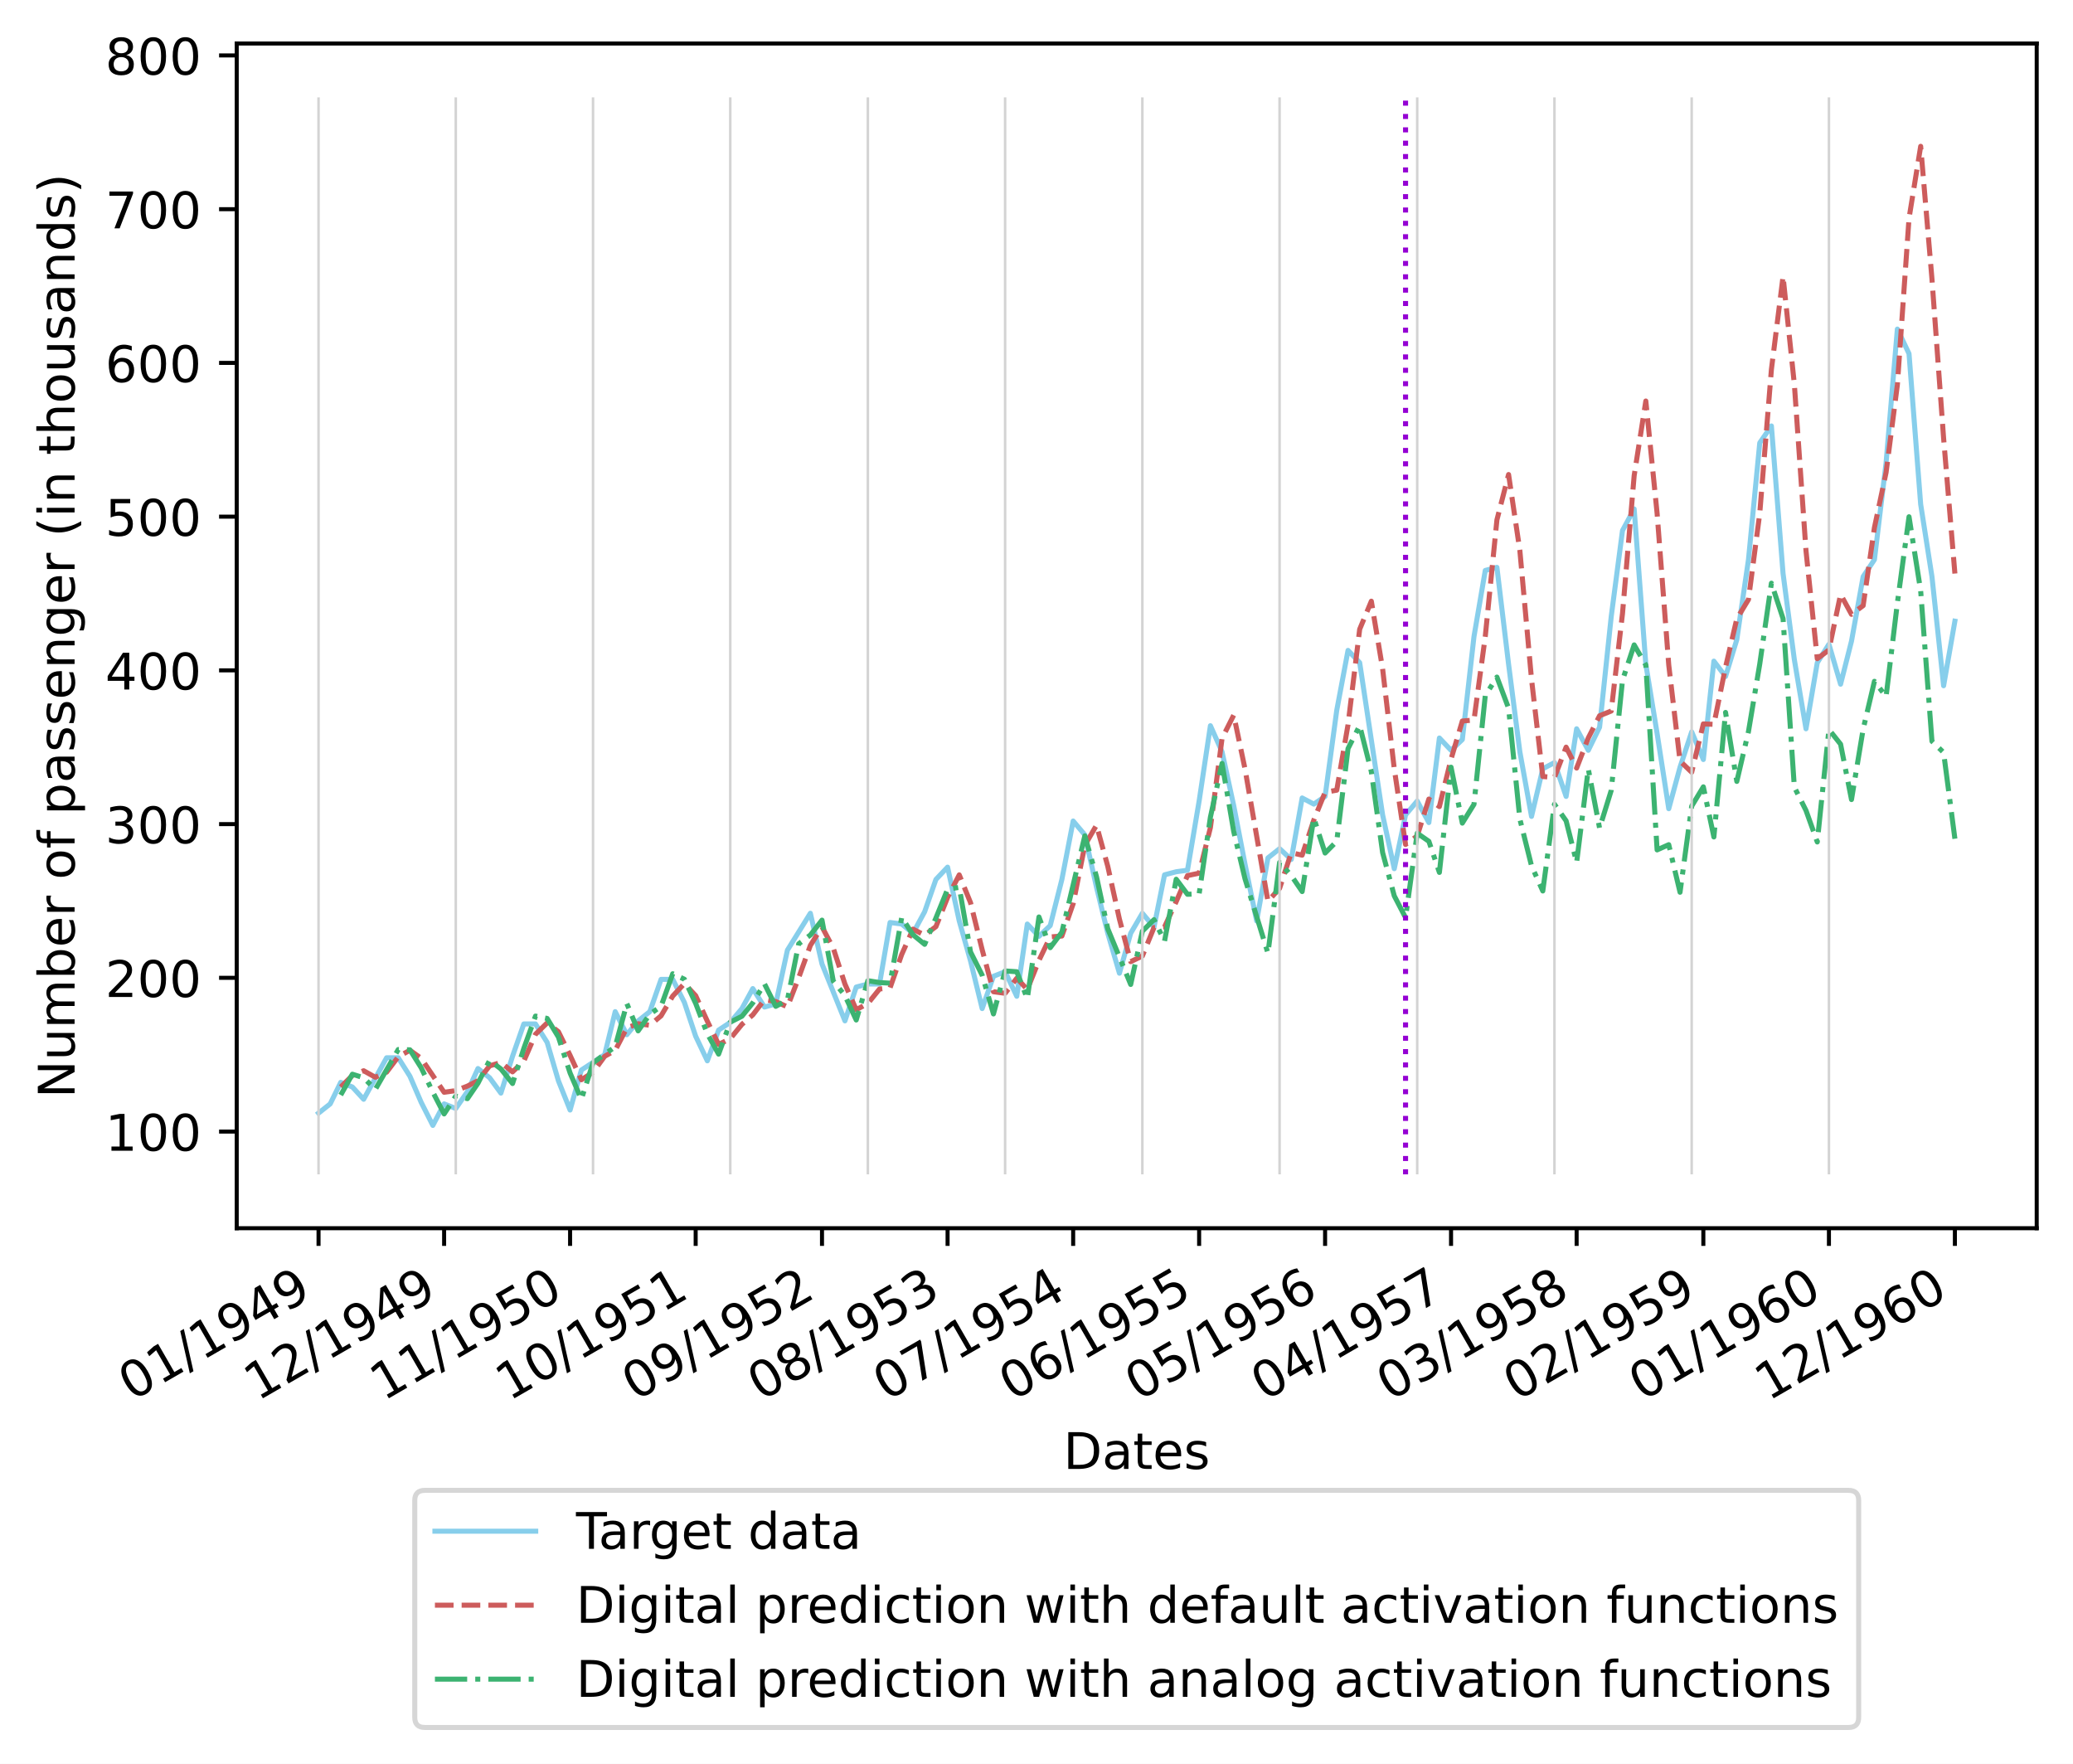
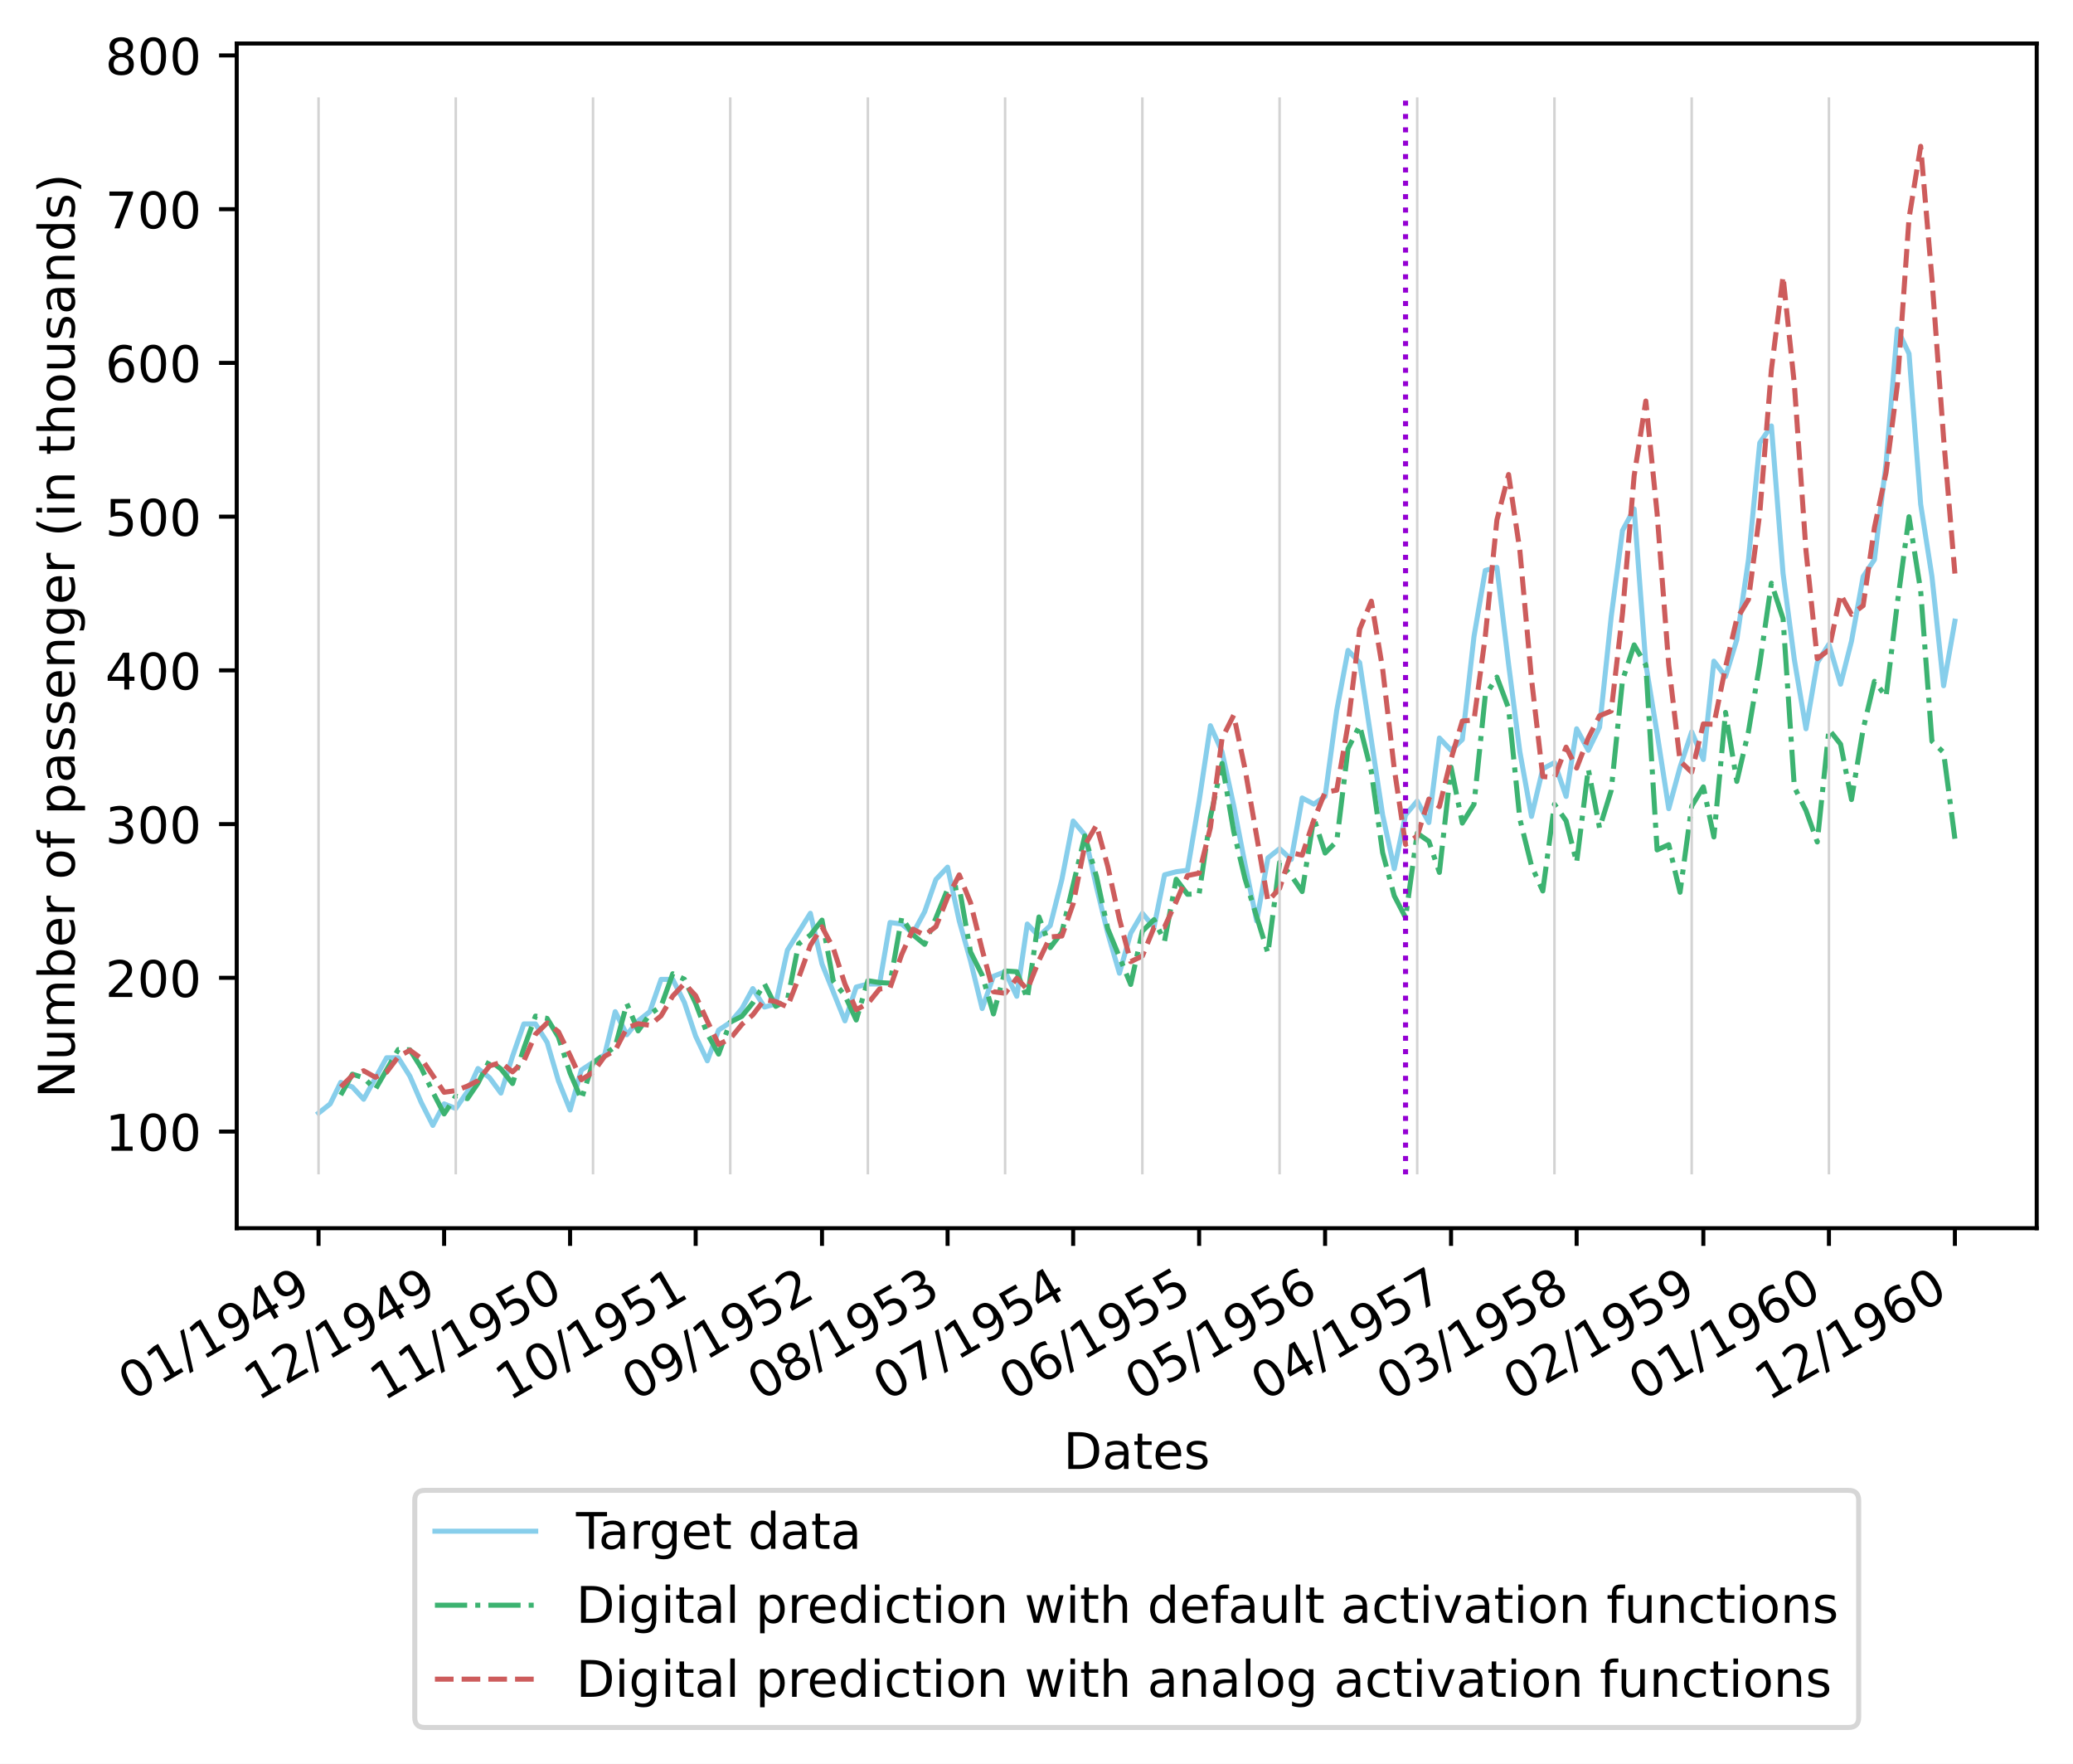
<svg xmlns="http://www.w3.org/2000/svg" xmlns:xlink="http://www.w3.org/1999/xlink" width="411.286pt" height="349.875pt" viewBox="0 0 411.286 349.875" version="1.1">
  <defs>
    <style type="text/css">*{stroke-linejoin: round; stroke-linecap: butt}</style>
  </defs>
  <g id="figure_1">
    <g id="patch_1">
      <path d="M 0 349.875  L 411.286 349.875  L 411.286 0  L 0 0  z " style="fill: #ffffff" />
    </g>
    <g id="axes_1">
      <g id="patch_2">
        <path d="M 46.966 243.639  L 404.086 243.639  L 404.086 8.631  L 46.966 8.631  z " style="fill: #ffffff" />
      </g>
      <g id="matplotlib.axis_1">
        <g id="xtick_1">
          <g id="line2d_1">
            <defs>
-               <path id="mff6059a27f" d="M 0 0  L 0 3.5  " style="stroke: #000000; stroke-width: 0.8" />
+               <path id="m245d489f24" d="M 0 0  L 0 3.5  " style="stroke: #000000; stroke-width: 0.8" />
            </defs>
            <g>
-               <use xlink:href="#mff6059a27f" x="63.198" y="243.639" style="stroke: #000000; stroke-width: 0.8" />
+               <use xlink:href="#m245d489f24" x="63.198" y="243.639" style="stroke: #000000; stroke-width: 0.8" />
            </g>
          </g>
          <g id="text_1">
            <text style="font: 10px 'DejaVu Sans', 'Bitstream Vera Sans', 'Computer Modern Sans Serif', 'Lucida Grande', 'Verdana', 'Geneva', 'Lucid', 'Arial', 'Helvetica', 'Avant Garde', sans-serif" transform="translate(26.18057 277.9912) rotate(-30)">01/1949</text>
          </g>
        </g>
        <g id="xtick_2">
          <g id="line2d_2">
            <g>
-               <use xlink:href="#mff6059a27f" x="88.114" y="243.639" style="stroke: #000000; stroke-width: 0.8" />
+               <use xlink:href="#m245d489f24" x="88.114" y="243.639" style="stroke: #000000; stroke-width: 0.8" />
            </g>
          </g>
          <g id="text_2">
            <text style="font: 10px 'DejaVu Sans', 'Bitstream Vera Sans', 'Computer Modern Sans Serif', 'Lucida Grande', 'Verdana', 'Geneva', 'Lucid', 'Arial', 'Helvetica', 'Avant Garde', sans-serif" transform="translate(51.09661 277.9912) rotate(-30)">12/1949</text>
          </g>
        </g>
        <g id="xtick_3">
          <g id="line2d_3">
            <g>
-               <use xlink:href="#mff6059a27f" x="113.105" y="243.639" style="stroke: #000000; stroke-width: 0.8" />
+               <use xlink:href="#m245d489f24" x="113.105" y="243.639" style="stroke: #000000; stroke-width: 0.8" />
            </g>
          </g>
          <g id="text_3">
            <text style="font: 10px 'DejaVu Sans', 'Bitstream Vera Sans', 'Computer Modern Sans Serif', 'Lucida Grande', 'Verdana', 'Geneva', 'Lucid', 'Arial', 'Helvetica', 'Avant Garde', sans-serif" transform="translate(76.08725 277.9912) rotate(-30)">11/1950</text>
          </g>
        </g>
        <g id="xtick_4">
          <g id="line2d_4">
            <g>
-               <use xlink:href="#mff6059a27f" x="138.021" y="243.639" style="stroke: #000000; stroke-width: 0.8" />
+               <use xlink:href="#m245d489f24" x="138.021" y="243.639" style="stroke: #000000; stroke-width: 0.8" />
            </g>
          </g>
          <g id="text_4">
            <text style="font: 10px 'DejaVu Sans', 'Bitstream Vera Sans', 'Computer Modern Sans Serif', 'Lucida Grande', 'Verdana', 'Geneva', 'Lucid', 'Arial', 'Helvetica', 'Avant Garde', sans-serif" transform="translate(101.0033 277.9912) rotate(-30)">10/1951</text>
          </g>
        </g>
        <g id="xtick_5">
          <g id="line2d_5">
            <g>
-               <use xlink:href="#mff6059a27f" x="163.086" y="243.639" style="stroke: #000000; stroke-width: 0.8" />
+               <use xlink:href="#m245d489f24" x="163.086" y="243.639" style="stroke: #000000; stroke-width: 0.8" />
            </g>
          </g>
          <g id="text_5">
            <text style="font: 10px 'DejaVu Sans', 'Bitstream Vera Sans', 'Computer Modern Sans Serif', 'Lucida Grande', 'Verdana', 'Geneva', 'Lucid', 'Arial', 'Helvetica', 'Avant Garde', sans-serif" transform="translate(126.0685 277.9912) rotate(-30)">09/1952</text>
          </g>
        </g>
        <g id="xtick_6">
          <g id="line2d_6">
            <g>
-               <use xlink:href="#mff6059a27f" x="188.002" y="243.639" style="stroke: #000000; stroke-width: 0.8" />
+               <use xlink:href="#m245d489f24" x="188.002" y="243.639" style="stroke: #000000; stroke-width: 0.8" />
            </g>
          </g>
          <g id="text_6">
            <text style="font: 10px 'DejaVu Sans', 'Bitstream Vera Sans', 'Computer Modern Sans Serif', 'Lucida Grande', 'Verdana', 'Geneva', 'Lucid', 'Arial', 'Helvetica', 'Avant Garde', sans-serif" transform="translate(150.9846 277.9912) rotate(-30)">08/1953</text>
          </g>
        </g>
        <g id="xtick_7">
          <g id="line2d_7">
            <g>
-               <use xlink:href="#mff6059a27f" x="212.918" y="243.639" style="stroke: #000000; stroke-width: 0.8" />
+               <use xlink:href="#m245d489f24" x="212.918" y="243.639" style="stroke: #000000; stroke-width: 0.8" />
            </g>
          </g>
          <g id="text_7">
            <text style="font: 10px 'DejaVu Sans', 'Bitstream Vera Sans', 'Computer Modern Sans Serif', 'Lucida Grande', 'Verdana', 'Geneva', 'Lucid', 'Arial', 'Helvetica', 'Avant Garde', sans-serif" transform="translate(175.9006 277.9912) rotate(-30)">07/1954</text>
          </g>
        </g>
        <g id="xtick_8">
          <g id="line2d_8">
            <g>
-               <use xlink:href="#mff6059a27f" x="237.909" y="243.639" style="stroke: #000000; stroke-width: 0.8" />
+               <use xlink:href="#m245d489f24" x="237.909" y="243.639" style="stroke: #000000; stroke-width: 0.8" />
            </g>
          </g>
          <g id="text_8">
            <text style="font: 10px 'DejaVu Sans', 'Bitstream Vera Sans', 'Computer Modern Sans Serif', 'Lucida Grande', 'Verdana', 'Geneva', 'Lucid', 'Arial', 'Helvetica', 'Avant Garde', sans-serif" transform="translate(200.8913 277.9912) rotate(-30)">06/1955</text>
          </g>
        </g>
        <g id="xtick_9">
          <g id="line2d_9">
            <g>
-               <use xlink:href="#mff6059a27f" x="262.9" y="243.639" style="stroke: #000000; stroke-width: 0.8" />
+               <use xlink:href="#m245d489f24" x="262.9" y="243.639" style="stroke: #000000; stroke-width: 0.8" />
            </g>
          </g>
          <g id="text_9">
            <text style="font: 10px 'DejaVu Sans', 'Bitstream Vera Sans', 'Computer Modern Sans Serif', 'Lucida Grande', 'Verdana', 'Geneva', 'Lucid', 'Arial', 'Helvetica', 'Avant Garde', sans-serif" transform="translate(225.8819 277.9912) rotate(-30)">05/1956</text>
          </g>
        </g>
        <g id="xtick_10">
          <g id="line2d_10">
            <g>
-               <use xlink:href="#mff6059a27f" x="287.89" y="243.639" style="stroke: #000000; stroke-width: 0.8" />
+               <use xlink:href="#m245d489f24" x="287.89" y="243.639" style="stroke: #000000; stroke-width: 0.8" />
            </g>
          </g>
          <g id="text_10">
            <text style="font: 10px 'DejaVu Sans', 'Bitstream Vera Sans', 'Computer Modern Sans Serif', 'Lucida Grande', 'Verdana', 'Geneva', 'Lucid', 'Arial', 'Helvetica', 'Avant Garde', sans-serif" transform="translate(250.8725 277.9912) rotate(-30)">04/1957</text>
          </g>
        </g>
        <g id="xtick_11">
          <g id="line2d_11">
            <g>
-               <use xlink:href="#mff6059a27f" x="312.806" y="243.639" style="stroke: #000000; stroke-width: 0.8" />
+               <use xlink:href="#m245d489f24" x="312.806" y="243.639" style="stroke: #000000; stroke-width: 0.8" />
            </g>
          </g>
          <g id="text_11">
            <text style="font: 10px 'DejaVu Sans', 'Bitstream Vera Sans', 'Computer Modern Sans Serif', 'Lucida Grande', 'Verdana', 'Geneva', 'Lucid', 'Arial', 'Helvetica', 'Avant Garde', sans-serif" transform="translate(275.7886 277.9912) rotate(-30)">03/1958</text>
          </g>
        </g>
        <g id="xtick_12">
          <g id="line2d_12">
            <g>
-               <use xlink:href="#mff6059a27f" x="337.946" y="243.639" style="stroke: #000000; stroke-width: 0.8" />
+               <use xlink:href="#m245d489f24" x="337.946" y="243.639" style="stroke: #000000; stroke-width: 0.8" />
            </g>
          </g>
          <g id="text_12">
            <text style="font: 10px 'DejaVu Sans', 'Bitstream Vera Sans', 'Computer Modern Sans Serif', 'Lucida Grande', 'Verdana', 'Geneva', 'Lucid', 'Arial', 'Helvetica', 'Avant Garde', sans-serif" transform="translate(300.9284 277.9912) rotate(-30)">02/1959</text>
          </g>
        </g>
        <g id="xtick_13">
          <g id="line2d_13">
            <g>
-               <use xlink:href="#mff6059a27f" x="362.862" y="243.639" style="stroke: #000000; stroke-width: 0.8" />
+               <use xlink:href="#m245d489f24" x="362.862" y="243.639" style="stroke: #000000; stroke-width: 0.8" />
            </g>
          </g>
          <g id="text_13">
            <text style="font: 10px 'DejaVu Sans', 'Bitstream Vera Sans', 'Computer Modern Sans Serif', 'Lucida Grande', 'Verdana', 'Geneva', 'Lucid', 'Arial', 'Helvetica', 'Avant Garde', sans-serif" transform="translate(325.8445 277.9912) rotate(-30)">01/1960</text>
          </g>
        </g>
        <g id="xtick_14">
          <g id="line2d_14">
            <g>
-               <use xlink:href="#mff6059a27f" x="387.853" y="243.639" style="stroke: #000000; stroke-width: 0.8" />
+               <use xlink:href="#m245d489f24" x="387.853" y="243.639" style="stroke: #000000; stroke-width: 0.8" />
            </g>
          </g>
          <g id="text_14">
            <text style="font: 10px 'DejaVu Sans', 'Bitstream Vera Sans', 'Computer Modern Sans Serif', 'Lucida Grande', 'Verdana', 'Geneva', 'Lucid', 'Arial', 'Helvetica', 'Avant Garde', sans-serif" transform="translate(350.8351 277.9912) rotate(-30)">12/1960</text>
          </g>
        </g>
        <g id="text_15">
          <text style="font: 10px 'DejaVu Sans', 'Bitstream Vera Sans', 'Computer Modern Sans Serif', 'Lucida Grande', 'Verdana', 'Geneva', 'Lucid', 'Arial', 'Helvetica', 'Avant Garde', sans-serif; text-anchor: middle" x="225.526" y="291.391" transform="rotate(-0 225.5256 291.3907)">Dates</text>
        </g>
      </g>
      <g id="matplotlib.axis_2">
        <g id="ytick_1">
          <g id="line2d_15">
            <defs>
-               <path id="m88e570342a" d="M 0 0  L -3.5 0  " style="stroke: #000000; stroke-width: 0.8" />
+               <path id="m1e2546d1ff" d="M 0 0  L -3.5 0  " style="stroke: #000000; stroke-width: 0.8" />
            </defs>
            <g>
-               <use xlink:href="#m88e570342a" x="46.966" y="224.465" style="stroke: #000000; stroke-width: 0.8" />
+               <use xlink:href="#m1e2546d1ff" x="46.966" y="224.465" style="stroke: #000000; stroke-width: 0.8" />
            </g>
          </g>
          <g id="text_16">
            <text style="font: 10px 'DejaVu Sans', 'Bitstream Vera Sans', 'Computer Modern Sans Serif', 'Lucida Grande', 'Verdana', 'Geneva', 'Lucid', 'Arial', 'Helvetica', 'Avant Garde', sans-serif; text-anchor: end" x="39.966" y="228.265" transform="rotate(-0 39.96563 228.2646)">100</text>
          </g>
        </g>
        <g id="ytick_2">
          <g id="line2d_16">
            <g>
-               <use xlink:href="#m88e570342a" x="46.966" y="193.97" style="stroke: #000000; stroke-width: 0.8" />
+               <use xlink:href="#m1e2546d1ff" x="46.966" y="193.97" style="stroke: #000000; stroke-width: 0.8" />
            </g>
          </g>
          <g id="text_17">
            <text style="font: 10px 'DejaVu Sans', 'Bitstream Vera Sans', 'Computer Modern Sans Serif', 'Lucida Grande', 'Verdana', 'Geneva', 'Lucid', 'Arial', 'Helvetica', 'Avant Garde', sans-serif; text-anchor: end" x="39.966" y="197.769" transform="rotate(-0 39.96563 197.7694)">200</text>
          </g>
        </g>
        <g id="ytick_3">
          <g id="line2d_17">
            <g>
-               <use xlink:href="#m88e570342a" x="46.966" y="163.475" style="stroke: #000000; stroke-width: 0.8" />
+               <use xlink:href="#m1e2546d1ff" x="46.966" y="163.475" style="stroke: #000000; stroke-width: 0.8" />
            </g>
          </g>
          <g id="text_18">
            <text style="font: 10px 'DejaVu Sans', 'Bitstream Vera Sans', 'Computer Modern Sans Serif', 'Lucida Grande', 'Verdana', 'Geneva', 'Lucid', 'Arial', 'Helvetica', 'Avant Garde', sans-serif; text-anchor: end" x="39.966" y="167.274" transform="rotate(-0 39.96563 167.2743)">300</text>
          </g>
        </g>
        <g id="ytick_4">
          <g id="line2d_18">
            <g>
-               <use xlink:href="#m88e570342a" x="46.966" y="132.98" style="stroke: #000000; stroke-width: 0.8" />
+               <use xlink:href="#m1e2546d1ff" x="46.966" y="132.98" style="stroke: #000000; stroke-width: 0.8" />
            </g>
          </g>
          <g id="text_19">
            <text style="font: 10px 'DejaVu Sans', 'Bitstream Vera Sans', 'Computer Modern Sans Serif', 'Lucida Grande', 'Verdana', 'Geneva', 'Lucid', 'Arial', 'Helvetica', 'Avant Garde', sans-serif; text-anchor: end" x="39.966" y="136.779" transform="rotate(-0 39.96563 136.7791)">400</text>
          </g>
        </g>
        <g id="ytick_5">
          <g id="line2d_19">
            <g>
-               <use xlink:href="#m88e570342a" x="46.966" y="102.485" style="stroke: #000000; stroke-width: 0.8" />
+               <use xlink:href="#m1e2546d1ff" x="46.966" y="102.485" style="stroke: #000000; stroke-width: 0.8" />
            </g>
          </g>
          <g id="text_20">
            <text style="font: 10px 'DejaVu Sans', 'Bitstream Vera Sans', 'Computer Modern Sans Serif', 'Lucida Grande', 'Verdana', 'Geneva', 'Lucid', 'Arial', 'Helvetica', 'Avant Garde', sans-serif; text-anchor: end" x="39.966" y="106.284" transform="rotate(-0 39.96563 106.2839)">500</text>
          </g>
        </g>
        <g id="ytick_6">
          <g id="line2d_20">
            <g>
-               <use xlink:href="#m88e570342a" x="46.966" y="71.99" style="stroke: #000000; stroke-width: 0.8" />
+               <use xlink:href="#m1e2546d1ff" x="46.966" y="71.99" style="stroke: #000000; stroke-width: 0.8" />
            </g>
          </g>
          <g id="text_21">
            <text style="font: 10px 'DejaVu Sans', 'Bitstream Vera Sans', 'Computer Modern Sans Serif', 'Lucida Grande', 'Verdana', 'Geneva', 'Lucid', 'Arial', 'Helvetica', 'Avant Garde', sans-serif; text-anchor: end" x="39.966" y="75.789" transform="rotate(-0 39.96563 75.78877)">600</text>
          </g>
        </g>
        <g id="ytick_7">
          <g id="line2d_21">
            <g>
-               <use xlink:href="#m88e570342a" x="46.966" y="41.494" style="stroke: #000000; stroke-width: 0.8" />
+               <use xlink:href="#m1e2546d1ff" x="46.966" y="41.494" style="stroke: #000000; stroke-width: 0.8" />
            </g>
          </g>
          <g id="text_22">
            <text style="font: 10px 'DejaVu Sans', 'Bitstream Vera Sans', 'Computer Modern Sans Serif', 'Lucida Grande', 'Verdana', 'Geneva', 'Lucid', 'Arial', 'Helvetica', 'Avant Garde', sans-serif; text-anchor: end" x="39.966" y="45.294" transform="rotate(-0 39.96563 45.29361)">700</text>
          </g>
        </g>
        <g id="ytick_8">
          <g id="line2d_22">
            <g>
-               <use xlink:href="#m88e570342a" x="46.966" y="10.999" style="stroke: #000000; stroke-width: 0.8" />
+               <use xlink:href="#m1e2546d1ff" x="46.966" y="10.999" style="stroke: #000000; stroke-width: 0.8" />
            </g>
          </g>
          <g id="text_23">
            <text style="font: 10px 'DejaVu Sans', 'Bitstream Vera Sans', 'Computer Modern Sans Serif', 'Lucida Grande', 'Verdana', 'Geneva', 'Lucid', 'Arial', 'Helvetica', 'Avant Garde', sans-serif; text-anchor: end" x="39.966" y="14.798" transform="rotate(-0 39.96563 14.79844)">800</text>
          </g>
        </g>
        <g id="text_24">
          <text style="font: 10px 'DejaVu Sans', 'Bitstream Vera Sans', 'Computer Modern Sans Serif', 'Lucida Grande', 'Verdana', 'Geneva', 'Lucid', 'Arial', 'Helvetica', 'Avant Garde', sans-serif; text-anchor: middle" x="14.798" y="126.135" transform="rotate(-90 14.79844 126.1348)">Number of passenger (in thousands)</text>
        </g>
      </g>
      <g id="line2d_23">
-         <path d="M 63.198 220.806  L 65.511 218.976  L 67.6 214.707  L 69.912 215.622  L 72.15 218.061  L 76.701 209.828  L 79.013 209.828  L 81.326 213.487  L 83.564 218.671  L 85.876 223.246  L 88.114 218.976  L 90.427 219.891  L 92.74 216.537  L 94.828 211.962  L 97.141 213.792  L 99.379 216.842  L 101.691 209.523  L 103.929 203.119  L 106.242 203.119  L 108.555 206.778  L 110.792 214.402  L 113.105 220.196  L 115.343 212.267  L 119.968 209.218  L 122.057 200.679  L 124.369 205.253  L 126.607 202.509  L 128.92 200.679  L 131.158 194.275  L 133.471 194.275  L 135.783 198.849  L 138.021 205.558  L 140.334 210.438  L 142.572 204.339  L 144.884 202.814  L 147.197 200.069  L 149.36 196.105  L 151.673 199.764  L 153.911 199.154  L 156.223 188.481  L 160.774 181.162  L 163.086 191.226  L 167.637 202.509  L 169.875 195.8  L 172.187 195.19  L 174.5 195.19  L 176.589 182.992  L 178.901 183.297  L 181.139 185.127  L 183.452 180.857  L 185.69 174.453  L 188.002 172.014  L 190.315 182.687  L 192.553 190.616  L 194.865 200.069  L 197.103 193.665  L 199.416 192.75  L 201.729 197.63  L 203.817 183.297  L 206.13 185.737  L 208.368 183.602  L 210.68 174.453  L 212.918 162.865  L 215.231 165.61  L 217.544 175.978  L 219.782 185.127  L 222.094 193.055  L 224.332 185.127  L 226.645 181.162  L 228.957 183.907  L 231.046 173.538  L 233.359 172.929  L 235.596 172.624  L 237.909 158.901  L 240.147 143.958  L 242.46 149.142  L 244.772 159.816  L 247.01 171.404  L 249.323 182.687  L 251.561 170.184  L 253.873 168.354  L 256.186 170.489  L 258.349 158.291  L 260.662 159.511  L 262.9 157.986  L 265.212 140.909  L 267.45 129.016  L 269.763 131.455  L 274.313 161.645  L 276.626 172.319  L 278.864 161.645  L 281.176 158.901  L 283.489 163.17  L 285.578 146.398  L 287.89 148.837  L 290.128 146.703  L 292.441 126.271  L 294.679 113.158  L 296.991 112.548  L 299.304 131.76  L 301.542 149.142  L 303.855 161.95  L 306.092 152.497  L 308.405 151.277  L 310.718 157.986  L 312.806 144.568  L 315.119 148.837  L 317.357 144.263  L 319.669 122.307  L 321.907 105.229  L 324.22 100.96  L 326.533 131.76  L 328.771 145.483  L 331.083 160.426  L 333.321 152.192  L 335.634 145.178  L 337.946 150.667  L 340.035 131.15  L 342.348 134.2  L 344.586 126.881  L 346.898 111.023  L 349.136 87.847  L 351.449 84.493  L 353.761 113.768  L 355.999 130.845  L 358.312 144.568  L 360.55 131.455  L 362.862 127.796  L 365.175 135.724  L 367.338 127.186  L 369.651 114.378  L 371.889 111.023  L 374.201 91.811  L 376.439 65.281  L 378.752 70.16  L 381.064 100.045  L 383.302 114.378  L 385.615 136.029  L 387.853 123.221  L 387.853 123.221  " clip-path="url(#pafc2b0ccc8)" style="fill: none; stroke: #87ceeb; stroke-linecap: square" />
+         <path d="M 63.198 220.806  L 65.511 218.976  L 67.6 214.707  L 69.912 215.622  L 72.15 218.061  L 76.701 209.828  L 79.013 209.828  L 81.326 213.487  L 83.564 218.671  L 85.876 223.246  L 88.114 218.976  L 90.427 219.891  L 92.74 216.537  L 94.828 211.962  L 97.141 213.792  L 99.379 216.842  L 101.691 209.523  L 103.929 203.119  L 106.242 203.119  L 108.555 206.778  L 110.792 214.402  L 113.105 220.196  L 115.343 212.267  L 119.968 209.218  L 122.057 200.679  L 124.369 205.253  L 126.607 202.509  L 128.92 200.679  L 131.158 194.275  L 133.471 194.275  L 135.783 198.849  L 138.021 205.558  L 140.334 210.438  L 142.572 204.339  L 144.884 202.814  L 147.197 200.069  L 149.36 196.105  L 151.673 199.764  L 153.911 199.154  L 156.223 188.481  L 160.774 181.162  L 163.086 191.226  L 167.637 202.509  L 169.875 195.8  L 172.187 195.19  L 174.5 195.19  L 176.589 182.992  L 178.901 183.297  L 181.139 185.127  L 183.452 180.857  L 185.69 174.453  L 188.002 172.014  L 190.315 182.687  L 192.553 190.616  L 194.865 200.069  L 197.103 193.665  L 199.416 192.75  L 201.729 197.63  L 203.817 183.297  L 206.13 185.737  L 208.368 183.602  L 210.68 174.453  L 212.918 162.865  L 215.231 165.61  L 217.544 175.978  L 219.782 185.127  L 222.094 193.055  L 224.332 185.127  L 226.645 181.162  L 228.957 183.907  L 231.046 173.538  L 233.359 172.929  L 235.596 172.624  L 237.909 158.901  L 240.147 143.958  L 242.46 149.142  L 244.772 159.816  L 247.01 171.404  L 249.323 182.687  L 251.561 170.184  L 253.873 168.354  L 256.186 170.489  L 258.349 158.291  L 260.662 159.511  L 262.9 157.986  L 265.212 140.909  L 267.45 129.016  L 269.763 131.455  L 274.313 161.645  L 276.626 172.319  L 278.864 161.645  L 281.176 158.901  L 283.489 163.17  L 285.578 146.398  L 287.89 148.837  L 290.128 146.703  L 292.441 126.271  L 294.679 113.158  L 296.991 112.548  L 299.304 131.76  L 301.542 149.142  L 303.855 161.95  L 306.092 152.497  L 308.405 151.277  L 310.718 157.986  L 312.806 144.568  L 315.119 148.837  L 317.357 144.263  L 319.669 122.307  L 321.907 105.229  L 324.22 100.96  L 326.533 131.76  L 328.771 145.483  L 331.083 160.426  L 333.321 152.192  L 335.634 145.178  L 337.946 150.667  L 340.035 131.15  L 342.348 134.2  L 344.586 126.881  L 346.898 111.023  L 349.136 87.847  L 351.449 84.493  L 353.761 113.768  L 355.999 130.845  L 358.312 144.568  L 360.55 131.455  L 362.862 127.796  L 365.175 135.724  L 367.338 127.186  L 369.651 114.378  L 371.889 111.023  L 374.201 91.811  L 376.439 65.281  L 378.752 70.16  L 381.064 100.045  L 383.302 114.378  L 385.615 136.029  L 387.853 123.221  L 387.853 123.221  " clip-path="url(#p83b3dd9801)" style="fill: none; stroke: #87ceeb; stroke-linecap: square" />
      </g>
      <g id="line2d_24">
-         <path d="M 67.6 215.628  L 69.912 213.346  L 72.15 212.4  L 74.463 213.694  L 76.701 212.685  L 79.013 209.629  L 81.326 208.332  L 83.564 209.944  L 88.114 216.672  L 90.427 216.345  L 92.74 215.447  L 94.828 214.373  L 97.141 211.435  L 99.379 210.761  L 101.691 212.622  L 103.929 210.483  L 106.242 205.159  L 108.555 202.916  L 110.792 204.659  L 113.105 209.351  L 115.343 214.191  L 117.656 212.711  L 119.968 209.536  L 122.057 208.362  L 124.369 203.896  L 126.607 203.073  L 128.92 203.379  L 131.158 201.505  L 133.471 197.585  L 135.783 195.107  L 138.021 197.506  L 140.334 202.565  L 142.572 207.182  L 144.884 206.042  L 147.197 203.202  L 149.36 201.315  L 151.673 198.298  L 153.911 198.674  L 156.223 199.737  L 158.461 193.949  L 160.774 187.547  L 163.086 183.855  L 165.324 188.098  L 167.637 195.2  L 169.875 200.287  L 172.187 199.058  L 174.5 196.186  L 176.589 195.949  L 178.901 189.337  L 181.139 184.313  L 183.452 185.509  L 185.69 183.809  L 188.002 178.018  L 190.315 173.546  L 192.553 179.055  L 194.865 188.394  L 197.103 196.726  L 199.416 197.036  L 201.729 194.051  L 203.817 196.28  L 206.13 190.512  L 208.368 185.863  L 210.68 185.675  L 212.918 179.27  L 215.231 167.684  L 217.544 163.701  L 219.782 171.843  L 222.094 182.318  L 224.332 190.76  L 226.645 189.644  L 228.957 183.988  L 231.046 183.874  L 233.359 178.845  L 235.596 173.692  L 237.909 173.211  L 240.147 164.166  L 242.46 146.461  L 244.772 141.863  L 247.01 152.518  L 251.561 178.776  L 253.873 176.223  L 256.186 169.151  L 258.349 169.636  L 260.662 162.683  L 262.9 157.156  L 265.212 156.748  L 267.45 143.755  L 269.763 124.818  L 272.075 119.255  L 274.313 132.671  L 276.626 152.509  L 278.864 167.518  L 281.176 165.834  L 283.489 158.507  L 285.578 160.005  L 287.89 150.583  L 290.128 143.027  L 292.441 142.831  L 294.679 126.265  L 296.991 103.126  L 299.304 94.132  L 301.542 109.209  L 303.855 134.725  L 306.092 154.035  L 308.405 154.227  L 310.718 148.212  L 312.806 152.361  L 315.119 146.385  L 317.357 141.984  L 319.669 141.042  L 321.907 121.698  L 324.22 94.352  L 326.533 79.548  L 328.771 101.825  L 331.083 131.921  L 333.321 150.972  L 335.634 153.189  L 337.946 143.601  L 340.035 143.69  L 342.348 132.346  L 344.586 122.749  L 346.898 118.931  L 349.136 101.856  L 351.449 73.294  L 353.761 54.834  L 355.999 76.185  L 358.312 109.244  L 360.55 130.664  L 362.862 128.931  L 365.175 117.904  L 367.338 121.862  L 369.651 120.136  L 371.889 104.664  L 374.201 93.727  L 376.439 76.351  L 378.752 43.318  L 381.064 29.024  L 383.302 55.318  L 385.615 86.936  L 387.853 113.775  L 387.853 113.775  " clip-path="url(#pafc2b0ccc8)" style="fill: none; stroke-dasharray: 3.7,1.6; stroke-dashoffset: 0; stroke: #cd5c5c" />
+         <path d="M 67.6 217.218  L 69.912 213.087  L 72.15 213.793  L 74.463 216.105  L 79.013 208.194  L 81.326 208.25  L 83.564 211.808  L 85.876 216.645  L 88.114 220.968  L 90.427 217.436  L 92.74 217.938  L 94.828 214.876  L 97.141 210.335  L 99.379 212.046  L 101.691 214.936  L 103.929 207.971  L 106.242 201.56  L 108.555 202.026  L 110.792 205.718  L 113.105 212.848  L 115.343 218.059  L 117.656 210.834  L 122.057 207.622  L 124.369 199.086  L 126.607 204.49  L 128.92 201.198  L 131.158 199.599  L 133.471 193.162  L 135.783 194.247  L 138.021 199.039  L 140.334 205.066  L 142.572 209.104  L 144.884 202.765  L 147.197 201.591  L 149.36 198.937  L 151.673 195.165  L 153.911 199.626  L 156.223 198.385  L 158.461 187.229  L 160.774 185.481  L 163.086 182.524  L 165.324 194.606  L 167.637 197.494  L 169.875 202.335  L 172.187 194.537  L 174.5 194.91  L 176.589 195.028  L 178.901 181.985  L 181.139 185.427  L 183.452 187.324  L 185.69 182.099  L 188.002 176.395  L 190.315 176.017  L 192.553 188.829  L 194.865 193.448  L 197.103 201.13  L 199.416 192.602  L 201.729 192.761  L 203.817 198.097  L 206.13 181.897  L 208.368 187.987  L 210.68 184.918  L 215.231 165.811  L 217.544 173.889  L 219.782 184.233  L 224.332 195.285  L 226.645 184.718  L 228.957 182.433  L 231.046 186.696  L 233.359 174.414  L 235.596 177.4  L 237.909 177.307  L 240.147 162.104  L 242.46 151.436  L 244.772 164.954  L 247.01 174.316  L 251.561 189.084  L 253.873 171.083  L 256.186 173.673  L 258.349 176.859  L 260.662 162.277  L 262.9 169.217  L 265.212 166.888  L 267.45 148.496  L 269.763 143.922  L 272.075 153.077  L 274.313 169.126  L 276.626 177.716  L 278.864 182.024  L 281.176 165.282  L 283.489 166.891  L 285.578 173.06  L 287.89 152.189  L 290.128 163.28  L 292.441 159.552  L 294.679 137.99  L 296.991 134.313  L 299.304 140.488  L 301.542 162.479  L 303.855 171.751  L 306.092 176.744  L 308.405 159.535  L 310.718 162.824  L 312.806 171.094  L 315.119 152.544  L 317.357 164.273  L 319.669 156.792  L 321.907 134.948  L 324.22 127.927  L 326.533 131.928  L 328.771 168.592  L 331.083 167.557  L 333.321 176.995  L 335.634 159.91  L 337.946 156.087  L 340.035 166.028  L 342.348 141.321  L 344.586 155.008  L 346.898 145.121  L 349.136 131.72  L 351.449 115.688  L 353.761 122.714  L 355.999 156.141  L 358.312 160.771  L 360.55 167.022  L 362.862 144.71  L 365.175 147.623  L 367.338 158.607  L 369.651 144.643  L 371.889 135.151  L 374.201 138.182  L 376.439 119.631  L 378.752 102.509  L 381.064 117.201  L 383.302 147.034  L 385.615 149.279  L 387.853 166.379  L 387.853 166.379  " clip-path="url(#p83b3dd9801)" style="fill: none; stroke-dasharray: 6.4,1.6,1,1.6; stroke-dashoffset: 0; stroke: #3cb371" />
      </g>
      <g id="line2d_25">
-         <path d="M 67.6 217.218  L 69.912 213.087  L 72.15 213.793  L 74.463 216.105  L 79.013 208.194  L 81.326 208.25  L 83.564 211.808  L 85.876 216.645  L 88.114 220.968  L 90.427 217.436  L 92.74 217.938  L 94.828 214.876  L 97.141 210.335  L 99.379 212.046  L 101.691 214.936  L 103.929 207.971  L 106.242 201.56  L 108.555 202.026  L 110.792 205.718  L 113.105 212.848  L 115.343 218.059  L 117.656 210.834  L 122.057 207.622  L 124.369 199.086  L 126.607 204.49  L 128.92 201.198  L 131.158 199.599  L 133.471 193.162  L 135.783 194.247  L 138.021 199.039  L 140.334 205.066  L 142.572 209.104  L 144.884 202.765  L 147.197 201.591  L 149.36 198.937  L 151.673 195.165  L 153.911 199.626  L 156.223 198.385  L 158.461 187.229  L 160.774 185.481  L 163.086 182.524  L 165.324 194.606  L 167.637 197.494  L 169.875 202.335  L 172.187 194.537  L 174.5 194.91  L 176.589 195.028  L 178.901 181.985  L 181.139 185.427  L 183.452 187.324  L 185.69 182.099  L 188.002 176.395  L 190.315 176.017  L 192.553 188.829  L 194.865 193.448  L 197.103 201.13  L 199.416 192.602  L 201.729 192.761  L 203.817 198.097  L 206.13 181.897  L 208.368 187.987  L 210.68 184.918  L 215.231 165.811  L 217.544 173.889  L 219.782 184.233  L 224.332 195.285  L 226.645 184.718  L 228.957 182.433  L 231.046 186.696  L 233.359 174.414  L 235.596 177.4  L 237.909 177.307  L 240.147 162.104  L 242.46 151.436  L 244.772 164.954  L 247.01 174.316  L 251.561 189.084  L 253.873 171.083  L 256.186 173.673  L 258.349 176.859  L 260.662 162.277  L 262.9 169.217  L 265.212 166.888  L 267.45 148.496  L 269.763 143.922  L 272.075 153.077  L 274.313 169.126  L 276.626 177.716  L 278.864 182.024  L 281.176 165.282  L 283.489 166.891  L 285.578 173.06  L 287.89 152.189  L 290.128 163.28  L 292.441 159.552  L 294.679 137.99  L 296.991 134.313  L 299.304 140.488  L 301.542 162.479  L 303.855 171.751  L 306.092 176.744  L 308.405 159.535  L 310.718 162.824  L 312.806 171.094  L 315.119 152.544  L 317.357 164.273  L 319.669 156.792  L 321.907 134.948  L 324.22 127.927  L 326.533 131.928  L 328.771 168.592  L 331.083 167.557  L 333.321 176.995  L 335.634 159.91  L 337.946 156.087  L 340.035 166.028  L 342.348 141.321  L 344.586 155.008  L 346.898 145.121  L 349.136 131.72  L 351.449 115.688  L 353.761 122.714  L 355.999 156.141  L 358.312 160.771  L 360.55 167.022  L 362.862 144.71  L 365.175 147.623  L 367.338 158.607  L 369.651 144.643  L 371.889 135.151  L 374.201 138.182  L 376.439 119.631  L 378.752 102.509  L 381.064 117.201  L 383.302 147.034  L 385.615 149.279  L 387.853 166.379  L 387.853 166.379  " clip-path="url(#pafc2b0ccc8)" style="fill: none; stroke-dasharray: 6.4,1.6,1,1.6; stroke-dashoffset: 0; stroke: #3cb371" />
+         <path d="M 67.6 215.628  L 69.912 213.346  L 72.15 212.4  L 74.463 213.694  L 76.701 212.685  L 79.013 209.629  L 81.326 208.332  L 83.564 209.944  L 88.114 216.672  L 90.427 216.345  L 92.74 215.447  L 94.828 214.373  L 97.141 211.435  L 99.379 210.761  L 101.691 212.622  L 103.929 210.483  L 106.242 205.159  L 108.555 202.916  L 110.792 204.659  L 113.105 209.351  L 115.343 214.191  L 117.656 212.711  L 119.968 209.536  L 122.057 208.362  L 124.369 203.896  L 126.607 203.073  L 128.92 203.379  L 131.158 201.505  L 133.471 197.585  L 135.783 195.107  L 138.021 197.506  L 140.334 202.565  L 142.572 207.182  L 144.884 206.042  L 147.197 203.202  L 149.36 201.315  L 151.673 198.298  L 153.911 198.674  L 156.223 199.737  L 158.461 193.949  L 160.774 187.547  L 163.086 183.855  L 165.324 188.098  L 167.637 195.2  L 169.875 200.287  L 172.187 199.058  L 174.5 196.186  L 176.589 195.949  L 178.901 189.337  L 181.139 184.313  L 183.452 185.509  L 185.69 183.809  L 188.002 178.018  L 190.315 173.546  L 192.553 179.055  L 194.865 188.394  L 197.103 196.726  L 199.416 197.036  L 201.729 194.051  L 203.817 196.28  L 206.13 190.512  L 208.368 185.863  L 210.68 185.675  L 212.918 179.27  L 215.231 167.684  L 217.544 163.701  L 219.782 171.843  L 222.094 182.318  L 224.332 190.76  L 226.645 189.644  L 228.957 183.988  L 231.046 183.874  L 233.359 178.845  L 235.596 173.692  L 237.909 173.211  L 240.147 164.166  L 242.46 146.461  L 244.772 141.863  L 247.01 152.518  L 251.561 178.776  L 253.873 176.223  L 256.186 169.151  L 258.349 169.636  L 260.662 162.683  L 262.9 157.156  L 265.212 156.748  L 267.45 143.755  L 269.763 124.818  L 272.075 119.255  L 274.313 132.671  L 276.626 152.509  L 278.864 167.518  L 281.176 165.834  L 283.489 158.507  L 285.578 160.005  L 287.89 150.583  L 290.128 143.027  L 292.441 142.831  L 294.679 126.265  L 296.991 103.126  L 299.304 94.132  L 301.542 109.209  L 303.855 134.725  L 306.092 154.035  L 308.405 154.227  L 310.718 148.212  L 312.806 152.361  L 315.119 146.385  L 317.357 141.984  L 319.669 141.042  L 321.907 121.698  L 324.22 94.352  L 326.533 79.548  L 328.771 101.825  L 331.083 131.921  L 333.321 150.972  L 335.634 153.189  L 337.946 143.601  L 340.035 143.69  L 342.348 132.346  L 344.586 122.749  L 346.898 118.931  L 349.136 101.856  L 351.449 73.294  L 353.761 54.834  L 355.999 76.185  L 358.312 109.244  L 360.55 130.664  L 362.862 128.931  L 365.175 117.904  L 367.338 121.862  L 369.651 120.136  L 371.889 104.664  L 374.201 93.727  L 376.439 76.351  L 378.752 43.318  L 381.064 29.024  L 383.302 55.318  L 385.615 86.936  L 387.853 113.775  L 387.853 113.775  " clip-path="url(#p83b3dd9801)" style="fill: none; stroke-dasharray: 3.7,1.6; stroke-dashoffset: 0; stroke: #cd5c5c" />
      </g>
      <g id="LineCollection_1">
-         <path d="M 63.198 232.957  L 63.198 19.313  " clip-path="url(#pafc2b0ccc8)" style="fill: none; stroke: #d3d3d3; stroke-width: 0.5" />
+         <path d="M 63.198 232.957  L 63.198 19.313  " clip-path="url(#p83b3dd9801)" style="fill: none; stroke: #d3d3d3; stroke-width: 0.5" />
      </g>
      <g id="LineCollection_2">
-         <path d="M 90.427 232.957  L 90.427 19.313  " clip-path="url(#pafc2b0ccc8)" style="fill: none; stroke: #d3d3d3; stroke-width: 0.5" />
+         <path d="M 90.427 232.957  L 90.427 19.313  " clip-path="url(#p83b3dd9801)" style="fill: none; stroke: #d3d3d3; stroke-width: 0.5" />
      </g>
      <g id="LineCollection_3">
-         <path d="M 117.656 232.957  L 117.656 19.313  " clip-path="url(#pafc2b0ccc8)" style="fill: none; stroke: #d3d3d3; stroke-width: 0.5" />
+         <path d="M 117.656 232.957  L 117.656 19.313  " clip-path="url(#p83b3dd9801)" style="fill: none; stroke: #d3d3d3; stroke-width: 0.5" />
      </g>
      <g id="LineCollection_4">
-         <path d="M 144.884 232.957  L 144.884 19.313  " clip-path="url(#pafc2b0ccc8)" style="fill: none; stroke: #d3d3d3; stroke-width: 0.5" />
+         <path d="M 144.884 232.957  L 144.884 19.313  " clip-path="url(#p83b3dd9801)" style="fill: none; stroke: #d3d3d3; stroke-width: 0.5" />
      </g>
      <g id="LineCollection_5">
-         <path d="M 172.187 232.957  L 172.187 19.313  " clip-path="url(#pafc2b0ccc8)" style="fill: none; stroke: #d3d3d3; stroke-width: 0.5" />
+         <path d="M 172.187 232.957  L 172.187 19.313  " clip-path="url(#p83b3dd9801)" style="fill: none; stroke: #d3d3d3; stroke-width: 0.5" />
      </g>
      <g id="LineCollection_6">
-         <path d="M 199.416 232.957  L 199.416 19.313  " clip-path="url(#pafc2b0ccc8)" style="fill: none; stroke: #d3d3d3; stroke-width: 0.5" />
+         <path d="M 199.416 232.957  L 199.416 19.313  " clip-path="url(#p83b3dd9801)" style="fill: none; stroke: #d3d3d3; stroke-width: 0.5" />
      </g>
      <g id="LineCollection_7">
-         <path d="M 226.645 232.957  L 226.645 19.313  " clip-path="url(#pafc2b0ccc8)" style="fill: none; stroke: #d3d3d3; stroke-width: 0.5" />
+         <path d="M 226.645 232.957  L 226.645 19.313  " clip-path="url(#p83b3dd9801)" style="fill: none; stroke: #d3d3d3; stroke-width: 0.5" />
      </g>
      <g id="LineCollection_8">
-         <path d="M 253.873 232.957  L 253.873 19.313  " clip-path="url(#pafc2b0ccc8)" style="fill: none; stroke: #d3d3d3; stroke-width: 0.5" />
+         <path d="M 253.873 232.957  L 253.873 19.313  " clip-path="url(#p83b3dd9801)" style="fill: none; stroke: #d3d3d3; stroke-width: 0.5" />
      </g>
      <g id="LineCollection_9">
-         <path d="M 278.864 232.957  L 278.864 19.313  " clip-path="url(#pafc2b0ccc8)" style="fill: none; stroke-dasharray: 1,1.65; stroke-dashoffset: 0; stroke: #9400d3" />
+         <path d="M 278.864 232.957  L 278.864 19.313  " clip-path="url(#p83b3dd9801)" style="fill: none; stroke-dasharray: 1,1.65; stroke-dashoffset: 0; stroke: #9400d3" />
      </g>
      <g id="LineCollection_10">
-         <path d="M 281.176 232.957  L 281.176 19.313  " clip-path="url(#pafc2b0ccc8)" style="fill: none; stroke: #d3d3d3; stroke-width: 0.5" />
+         <path d="M 281.176 232.957  L 281.176 19.313  " clip-path="url(#p83b3dd9801)" style="fill: none; stroke: #d3d3d3; stroke-width: 0.5" />
      </g>
      <g id="LineCollection_11">
-         <path d="M 308.405 232.957  L 308.405 19.313  " clip-path="url(#pafc2b0ccc8)" style="fill: none; stroke: #d3d3d3; stroke-width: 0.5" />
+         <path d="M 308.405 232.957  L 308.405 19.313  " clip-path="url(#p83b3dd9801)" style="fill: none; stroke: #d3d3d3; stroke-width: 0.5" />
      </g>
      <g id="LineCollection_12">
-         <path d="M 335.634 232.957  L 335.634 19.313  " clip-path="url(#pafc2b0ccc8)" style="fill: none; stroke: #d3d3d3; stroke-width: 0.5" />
+         <path d="M 335.634 232.957  L 335.634 19.313  " clip-path="url(#p83b3dd9801)" style="fill: none; stroke: #d3d3d3; stroke-width: 0.5" />
      </g>
      <g id="LineCollection_13">
-         <path d="M 362.862 232.957  L 362.862 19.313  " clip-path="url(#pafc2b0ccc8)" style="fill: none; stroke: #d3d3d3; stroke-width: 0.5" />
+         <path d="M 362.862 232.957  L 362.862 19.313  " clip-path="url(#p83b3dd9801)" style="fill: none; stroke: #d3d3d3; stroke-width: 0.5" />
      </g>
      <g id="patch_3">
        <path d="M 46.966 243.639  L 46.966 8.631  " style="fill: none; stroke: #000000; stroke-width: 0.8; stroke-linejoin: miter; stroke-linecap: square" />
      </g>
      <g id="patch_4">
        <path d="M 404.086 243.639  L 404.086 8.631  " style="fill: none; stroke: #000000; stroke-width: 0.8; stroke-linejoin: miter; stroke-linecap: square" />
      </g>
      <g id="patch_5">
        <path d="M 46.966 243.639  L 404.086 243.639  " style="fill: none; stroke: #000000; stroke-width: 0.8; stroke-linejoin: miter; stroke-linecap: square" />
      </g>
      <g id="patch_6">
        <path d="M 46.966 8.631  L 404.086 8.631  " style="fill: none; stroke: #000000; stroke-width: 0.8; stroke-linejoin: miter; stroke-linecap: square" />
      </g>
      <g id="legend_1">
        <g id="patch_7">
          <path d="M 84.289 342.675  L 366.762 342.675  Q 368.762 342.675 368.762 340.675  L 368.762 297.64  Q 368.762 295.64 366.762 295.64  L 84.289 295.64  Q 82.289 295.64 82.289 297.64  L 82.289 340.675  Q 82.289 342.675 84.289 342.675  z " style="fill: #ffffff; opacity: 0.8; stroke: #cccccc; stroke-linejoin: miter" />
        </g>
        <g id="line2d_26">
          <path d="M 86.289 303.739  L 96.289 303.739  L 106.289 303.739  " style="fill: none; stroke: #87ceeb; stroke-linecap: square" />
        </g>
        <g id="text_25">
          <text style="font: 10px 'DejaVu Sans', 'Bitstream Vera Sans', 'Computer Modern Sans Serif', 'Lucida Grande', 'Verdana', 'Geneva', 'Lucid', 'Arial', 'Helvetica', 'Avant Garde', sans-serif; text-anchor: start" x="114.289" y="307.239" transform="rotate(-0 114.2889 307.2389)">Target data</text>
        </g>
        <g id="line2d_27">
-           <path d="M 86.289 318.417  L 96.289 318.417  L 106.289 318.417  " style="fill: none; stroke-dasharray: 3.7,1.6; stroke-dashoffset: 0; stroke: #cd5c5c" />
+           <path d="M 86.289 318.417  L 96.289 318.417  L 106.289 318.417  " style="fill: none; stroke-dasharray: 6.4,1.6,1,1.6; stroke-dashoffset: 0; stroke: #3cb371" />
        </g>
        <g id="text_26">
          <text style="font: 10px 'DejaVu Sans', 'Bitstream Vera Sans', 'Computer Modern Sans Serif', 'Lucida Grande', 'Verdana', 'Geneva', 'Lucid', 'Arial', 'Helvetica', 'Avant Garde', sans-serif; text-anchor: start" x="114.289" y="321.917" transform="rotate(-0 114.2889 321.917)">Digital prediction with default activation functions</text>
        </g>
        <g id="line2d_28">
-           <path d="M 86.289 333.095  L 96.289 333.095  L 106.289 333.095  " style="fill: none; stroke-dasharray: 6.4,1.6,1,1.6; stroke-dashoffset: 0; stroke: #3cb371" />
+           <path d="M 86.289 333.095  L 96.289 333.095  L 106.289 333.095  " style="fill: none; stroke-dasharray: 3.7,1.6; stroke-dashoffset: 0; stroke: #cd5c5c" />
        </g>
        <g id="text_27">
          <text style="font: 10px 'DejaVu Sans', 'Bitstream Vera Sans', 'Computer Modern Sans Serif', 'Lucida Grande', 'Verdana', 'Geneva', 'Lucid', 'Arial', 'Helvetica', 'Avant Garde', sans-serif; text-anchor: start" x="114.289" y="336.595" transform="rotate(-0 114.2889 336.5951)">Digital prediction with analog activation functions</text>
        </g>
      </g>
    </g>
  </g>
  <defs>
-     <clipPath id="pafc2b0ccc8">
+     <clipPath id="p83b3dd9801">
      <rect x="46.966" y="8.631" width="357.12" height="235.008" />
    </clipPath>
  </defs>
</svg>
